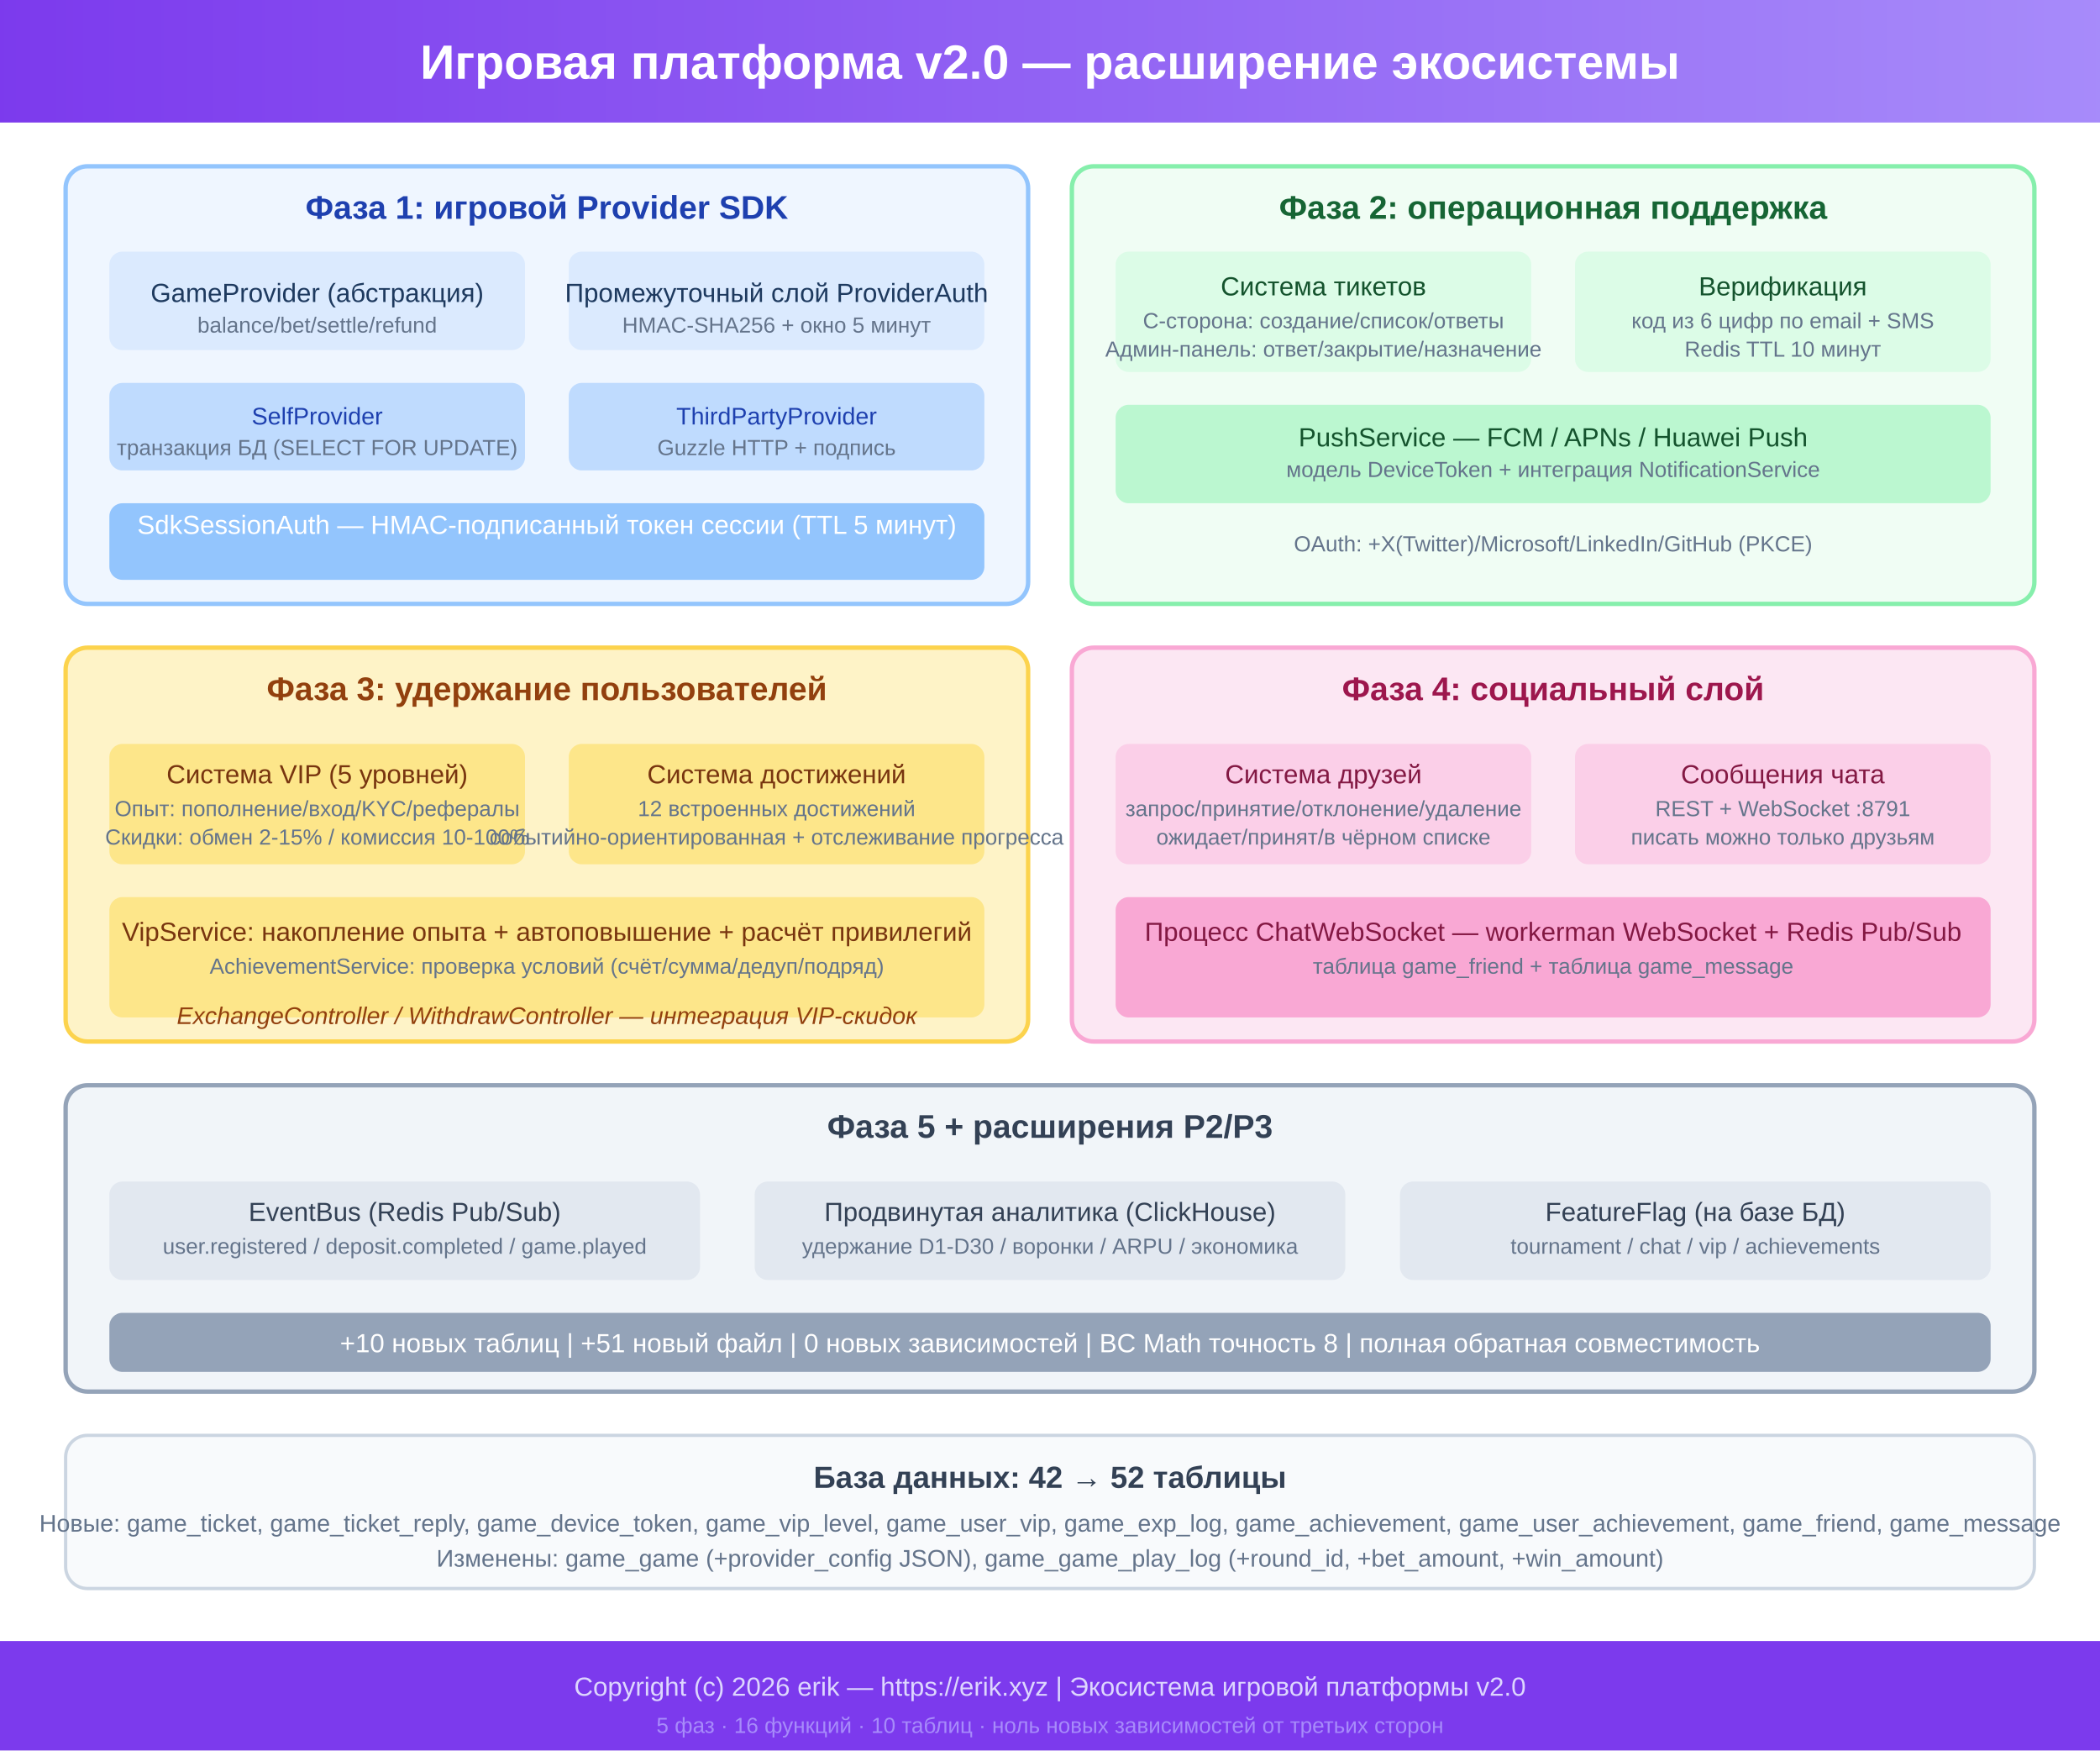
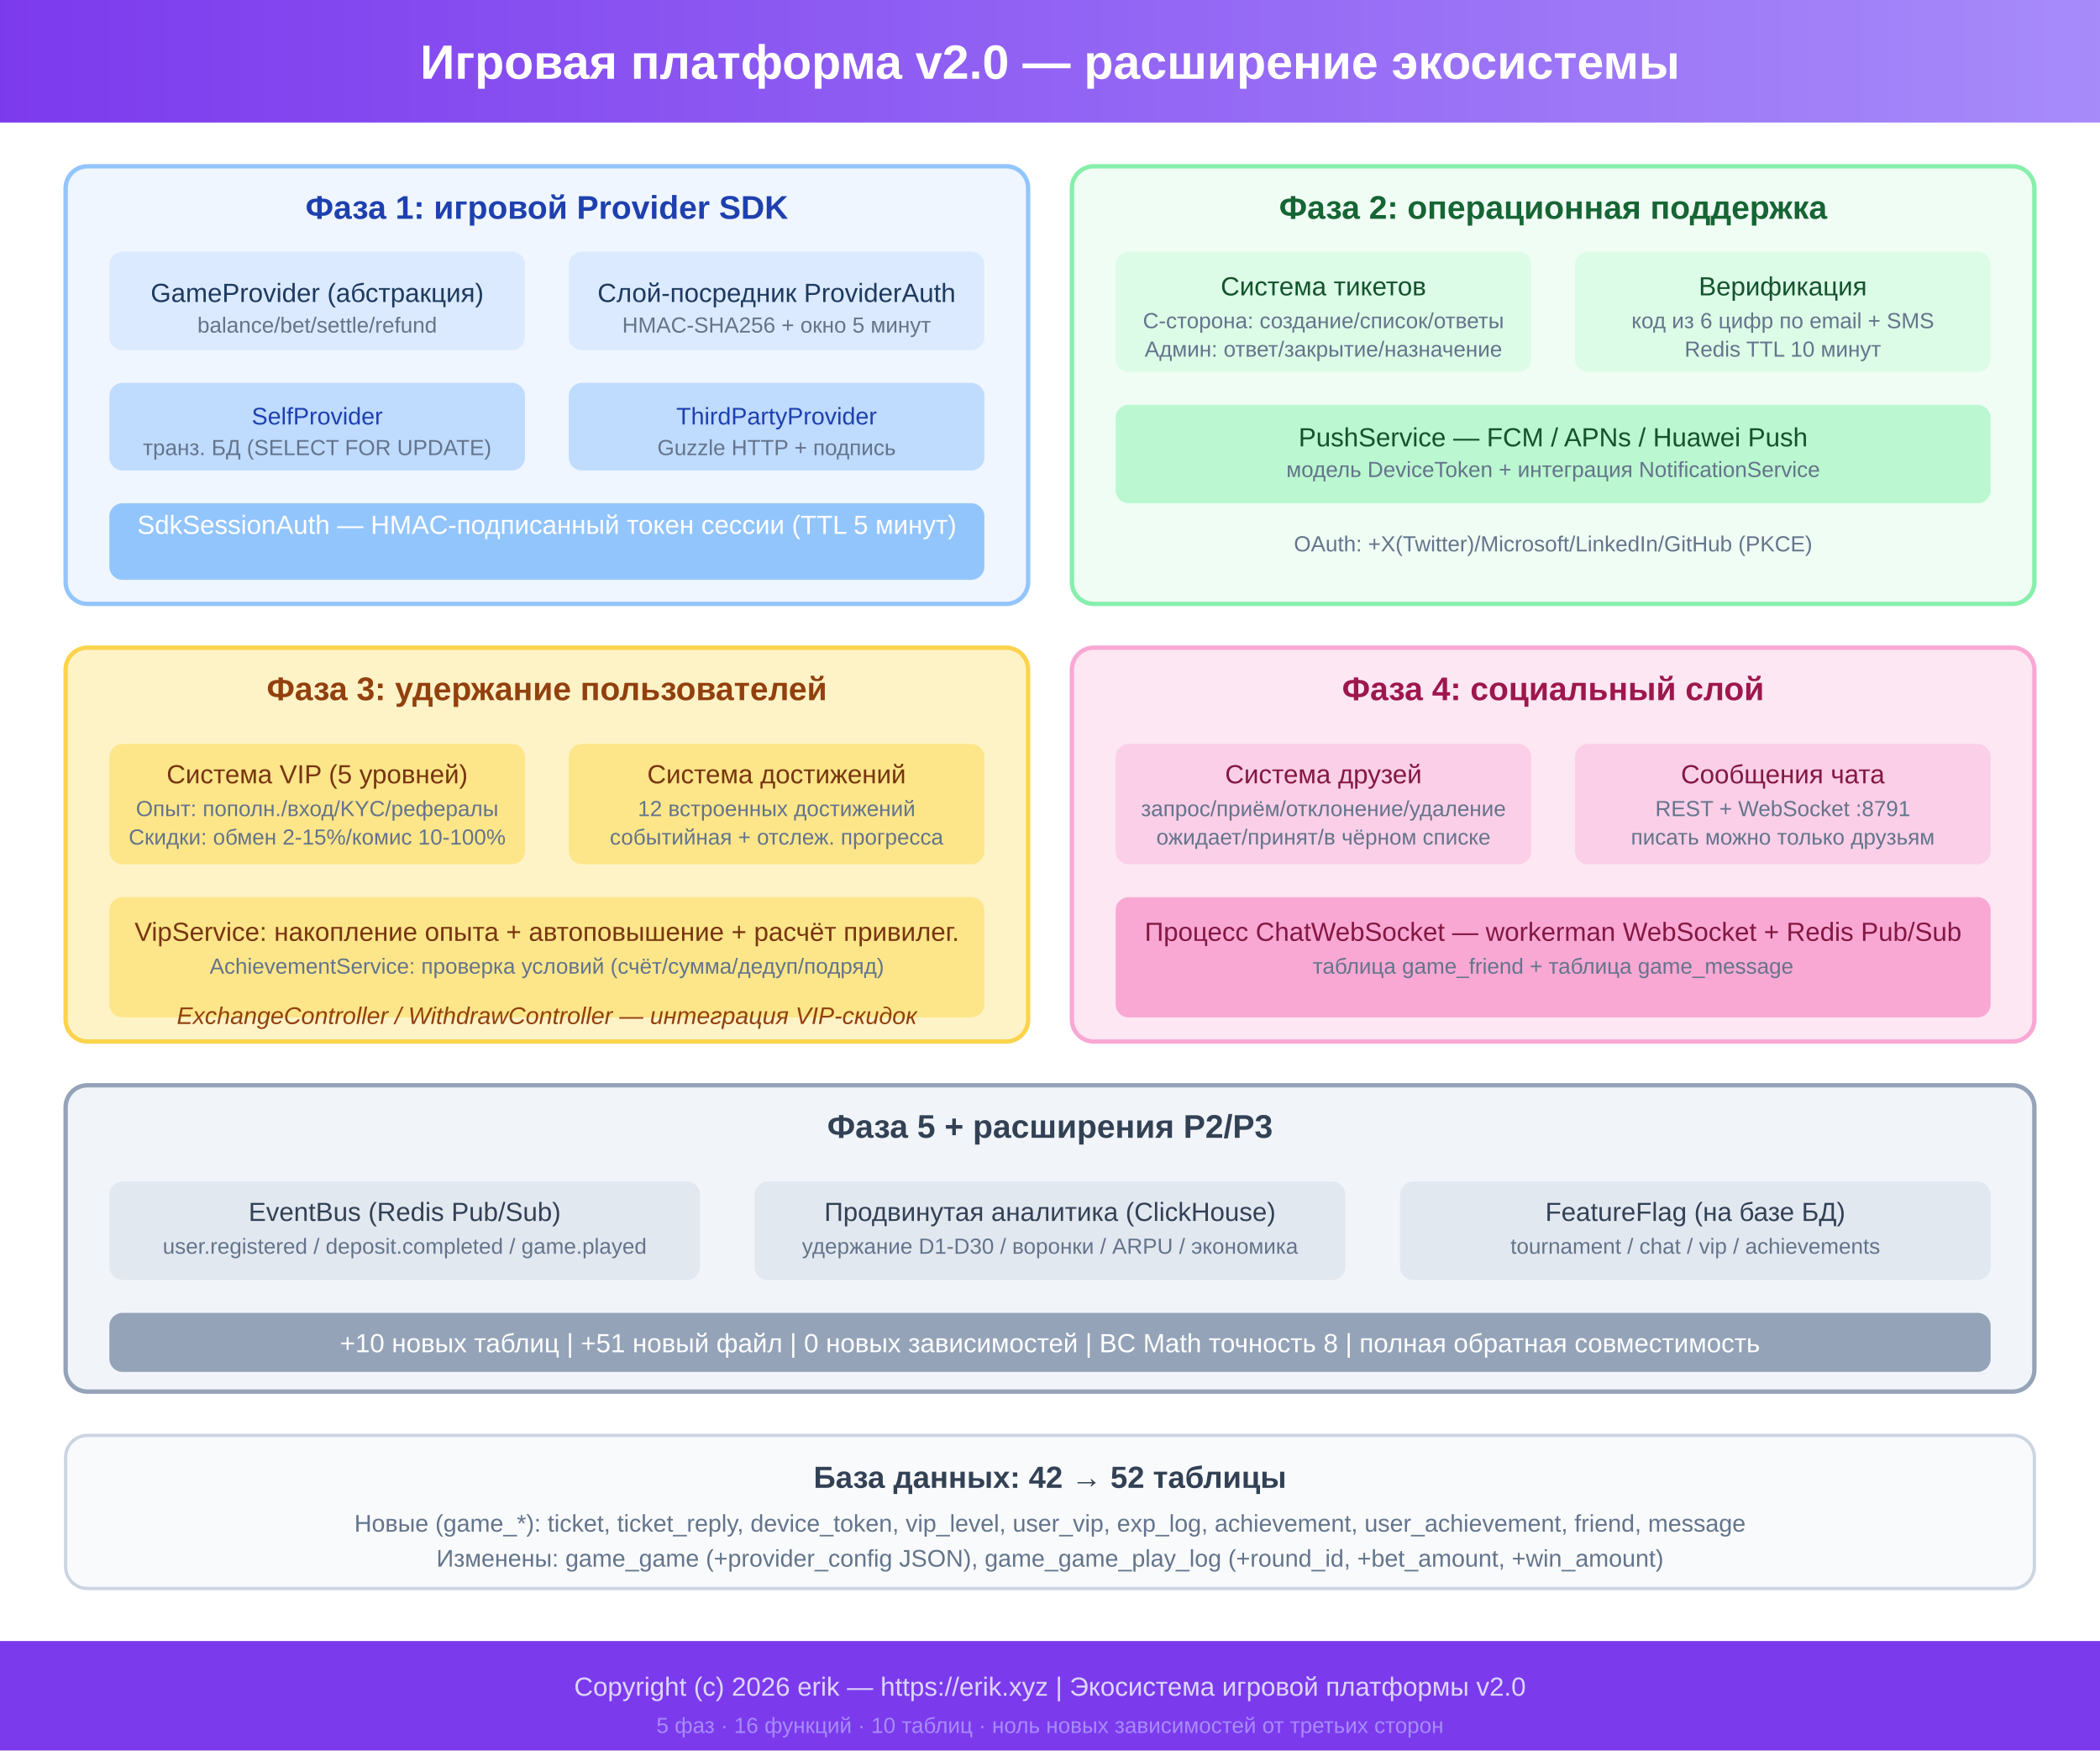
<svg xmlns="http://www.w3.org/2000/svg" viewBox="0 0 960 800" font-family="Arial, 'Noto Sans SC', 'Noto Sans', sans-serif">
  <defs>
    <marker id="arrow" markerWidth="10" markerHeight="7" refX="10" refY="3.5" orient="auto">
      <polygon points="0 0, 10 3.5, 0 7" fill="#64748b" />
    </marker>
    <linearGradient id="hdr" x1="0" y1="0" x2="1" y2="0">
      <stop offset="0%" stop-color="#7c3aed" />
      <stop offset="100%" stop-color="#a78bfa" />
    </linearGradient>
    <linearGradient id="gradNew" x1="0" y1="0" x2="0" y2="1">
      <stop offset="0%" stop-color="#faf5ff" />
      <stop offset="100%" stop-color="#f3e8ff" />
    </linearGradient>
    <linearGradient id="gradProvider" x1="0" y1="0" x2="0" y2="1">
      <stop offset="0%" stop-color="#eff6ff" />
      <stop offset="100%" stop-color="#dbeafe" />
    </linearGradient>
  </defs>
  <rect width="960" height="800" fill="#ffffff" />
  <rect x="0" y="0" width="960" height="56" fill="url(#hdr)" />
  <text x="480" y="36" text-anchor="middle" fill="#fff" font-size="22" font-weight="bold">Игровая платформа v2.0 — расширение экосистемы</text>
  <rect x="30" y="76" width="440" height="200" rx="10" fill="#eff6ff" stroke="#93c5fd" stroke-width="2" />
  <text x="250" y="100" text-anchor="middle" fill="#1e40af" font-size="15" font-weight="bold">Фаза 1: игровой Provider SDK</text>
  <rect x="50" y="115" width="190" height="45" rx="6" fill="#dbeafe" />
  <text x="145" y="138" text-anchor="middle" fill="#1e3a5f" font-size="12">GameProvider (абстракция)</text>
  <text x="145" y="152" text-anchor="middle" fill="#64748b" font-size="10">balance/bet/settle/refund</text>
  <rect x="260" y="115" width="190" height="45" rx="6" fill="#dbeafe" />
-   <text x="355" y="138" text-anchor="middle" fill="#1e3a5f" font-size="12">Промежуточный слой ProviderAuth</text>
+   <text x="355" y="138" text-anchor="middle" fill="#1e3a5f" font-size="12">Слой-посредник ProviderAuth</text>
  <text x="355" y="152" text-anchor="middle" fill="#64748b" font-size="10">HMAC-SHA256 + окно 5 минут</text>
  <rect x="50" y="175" width="190" height="40" rx="6" fill="#bfdbfe" />
  <text x="145" y="194" text-anchor="middle" fill="#1e40af" font-size="11">SelfProvider</text>
-   <text x="145" y="208" text-anchor="middle" fill="#64748b" font-size="10">транзакция БД (SELECT FOR UPDATE)</text>
+   <text x="145" y="208" text-anchor="middle" fill="#64748b" font-size="10">транз. БД (SELECT FOR UPDATE)</text>
  <rect x="260" y="175" width="190" height="40" rx="6" fill="#bfdbfe" />
  <text x="355" y="194" text-anchor="middle" fill="#1e40af" font-size="11">ThirdPartyProvider</text>
  <text x="355" y="208" text-anchor="middle" fill="#64748b" font-size="10">Guzzle HTTP + подпись</text>
  <rect x="50" y="230" width="400" height="35" rx="6" fill="#93c5fd" />
  <text x="250" y="244" text-anchor="middle" fill="#fff" font-size="12">SdkSessionAuth — HMAC-подписанный токен сессии (TTL 5 минут)</text>
  <rect x="490" y="76" width="440" height="200" rx="10" fill="#f0fdf4" stroke="#86efac" stroke-width="2" />
  <text x="710" y="100" text-anchor="middle" fill="#166534" font-size="15" font-weight="bold">Фаза 2: операционная поддержка</text>
  <rect x="510" y="115" width="190" height="55" rx="6" fill="#dcfce7" />
  <text x="605" y="135" text-anchor="middle" fill="#14532d" font-size="12">Система тикетов</text>
  <text x="605" y="150" text-anchor="middle" fill="#64748b" font-size="10">C-сторона: создание/список/ответы</text>
-   <text x="605" y="163" text-anchor="middle" fill="#64748b" font-size="10">Админ-панель: ответ/закрытие/назначение</text>
+   <text x="605" y="163" text-anchor="middle" fill="#64748b" font-size="10">Админ: ответ/закрытие/назначение</text>
  <rect x="720" y="115" width="190" height="55" rx="6" fill="#dcfce7" />
  <text x="815" y="135" text-anchor="middle" fill="#14532d" font-size="12">Верификация</text>
  <text x="815" y="150" text-anchor="middle" fill="#64748b" font-size="10">код из 6 цифр по email + SMS</text>
  <text x="815" y="163" text-anchor="middle" fill="#64748b" font-size="10">Redis TTL 10 минут</text>
  <rect x="510" y="185" width="400" height="45" rx="6" fill="#bbf7d0" />
  <text x="710" y="204" text-anchor="middle" fill="#14532d" font-size="12">PushService — FCM / APNs / Huawei Push</text>
  <text x="710" y="252" text-anchor="middle" fill="#64748b" font-size="10">OAuth: +X(Twitter)/Microsoft/LinkedIn/GitHub (PKCE)</text>
  <text x="710" y="218" text-anchor="middle" fill="#64748b" font-size="10">модель DeviceToken + интеграция NotificationService</text>
  <rect x="30" y="296" width="440" height="180" rx="10" fill="#fef3c7" stroke="#fcd34d" stroke-width="2" />
  <text x="250" y="320" text-anchor="middle" fill="#92400e" font-size="15" font-weight="bold">Фаза 3: удержание пользователей</text>
  <rect x="50" y="340" width="190" height="55" rx="6" fill="#fde68a" />
  <text x="145" y="358" text-anchor="middle" fill="#78350f" font-size="12">Система VIP (5 уровней)</text>
-   <text x="145" y="373" text-anchor="middle" fill="#64748b" font-size="10">Опыт: пополнение/вход/KYC/рефералы</text>
-   <text x="145" y="386" text-anchor="middle" fill="#64748b" font-size="10">Скидки: обмен 2-15% / комиссия 10-100%</text>
+   <text x="145" y="373" text-anchor="middle" fill="#64748b" font-size="10">Опыт: пополн./вход/KYC/рефералы</text>
+   <text x="145" y="386" text-anchor="middle" fill="#64748b" font-size="10">Скидки: обмен 2-15%/комис 10-100%</text>
  <rect x="260" y="340" width="190" height="55" rx="6" fill="#fde68a" />
  <text x="355" y="358" text-anchor="middle" fill="#78350f" font-size="12">Система достижений</text>
  <text x="355" y="373" text-anchor="middle" fill="#64748b" font-size="10">12 встроенных достижений</text>
-   <text x="355" y="386" text-anchor="middle" fill="#64748b" font-size="10">событийно-ориентированная + отслеживание прогресса</text>
+   <text x="355" y="386" text-anchor="middle" fill="#64748b" font-size="10">событийная + отслеж. прогресса</text>
  <rect x="50" y="410" width="400" height="55" rx="6" fill="#fde68a" />
-   <text x="250" y="430" text-anchor="middle" fill="#78350f" font-size="12">VipService: накопление опыта + автоповышение + расчёт привилегий</text>
+   <text x="250" y="430" text-anchor="middle" fill="#78350f" font-size="12">VipService: накопление опыта + автоповышение + расчёт привилег.</text>
  <text x="250" y="445" text-anchor="middle" fill="#64748b" font-size="10">AchievementService: проверка условий (счёт/сумма/дедуп/подряд)</text>
  <text x="250" y="468" text-anchor="middle" fill="#92400e" font-size="11" font-style="italic">ExchangeController / WithdrawController — интеграция VIP-скидок</text>
  <rect x="490" y="296" width="440" height="180" rx="10" fill="#fce7f3" stroke="#f9a8d4" stroke-width="2" />
  <text x="710" y="320" text-anchor="middle" fill="#9d174d" font-size="15" font-weight="bold">Фаза 4: социальный слой</text>
  <rect x="510" y="340" width="190" height="55" rx="6" fill="#fbcfe8" />
  <text x="605" y="358" text-anchor="middle" fill="#831843" font-size="12">Система друзей</text>
-   <text x="605" y="373" text-anchor="middle" fill="#64748b" font-size="10">запрос/принятие/отклонение/удаление</text>
+   <text x="605" y="373" text-anchor="middle" fill="#64748b" font-size="10">запрос/приём/отклонение/удаление</text>
  <text x="605" y="386" text-anchor="middle" fill="#64748b" font-size="10">ожидает/принят/в чёрном списке</text>
  <rect x="720" y="340" width="190" height="55" rx="6" fill="#fbcfe8" />
  <text x="815" y="358" text-anchor="middle" fill="#831843" font-size="12">Сообщения чата</text>
  <text x="815" y="373" text-anchor="middle" fill="#64748b" font-size="10">REST + WebSocket :8791</text>
  <text x="815" y="386" text-anchor="middle" fill="#64748b" font-size="10">писать можно только друзьям</text>
  <rect x="510" y="410" width="400" height="55" rx="6" fill="#f9a8d4" />
  <text x="710" y="430" text-anchor="middle" fill="#831843" font-size="12">Процесс ChatWebSocket — workerman WebSocket + Redis Pub/Sub</text>
  <text x="710" y="445" text-anchor="middle" fill="#64748b" font-size="10">таблица game_friend + таблица game_message</text>
  <rect x="30" y="496" width="900" height="140" rx="10" fill="#f1f5f9" stroke="#94a3b8" stroke-width="2" />
  <text x="480" y="520" text-anchor="middle" fill="#334155" font-size="15" font-weight="bold">Фаза 5 + расширения P2/P3</text>
  <rect x="50" y="540" width="270" height="45" rx="6" fill="#e2e8f0" />
  <text x="185" y="558" text-anchor="middle" fill="#334155" font-size="12">EventBus (Redis Pub/Sub)</text>
  <text x="185" y="573" text-anchor="middle" fill="#64748b" font-size="10">user.registered / deposit.completed / game.played</text>
  <rect x="345" y="540" width="270" height="45" rx="6" fill="#e2e8f0" />
  <text x="480" y="558" text-anchor="middle" fill="#334155" font-size="12">Продвинутая аналитика (ClickHouse)</text>
  <text x="480" y="573" text-anchor="middle" fill="#64748b" font-size="10">удержание D1-D30 / воронки / ARPU / экономика</text>
  <rect x="640" y="540" width="270" height="45" rx="6" fill="#e2e8f0" />
  <text x="775" y="558" text-anchor="middle" fill="#334155" font-size="12">FeatureFlag (на базе БД)</text>
  <text x="775" y="573" text-anchor="middle" fill="#64748b" font-size="10">tournament / chat / vip / achievements</text>
  <rect x="50" y="600" width="860" height="27" rx="6" fill="#94a3b8" />
  <text x="480" y="618" text-anchor="middle" fill="#fff" font-size="12">+10 новых таблиц  |  +51 новый файл  |  0 новых зависимостей  |  BC Math точность 8  |  полная обратная совместимость</text>
  <rect x="30" y="656" width="900" height="70" rx="10" fill="#f8fafc" stroke="#cbd5e1" stroke-width="1.5" />
  <text x="480" y="680" text-anchor="middle" fill="#334155" font-size="14" font-weight="bold">База данных: 42 → 52 таблицы</text>
-   <text x="480" y="700" text-anchor="middle" fill="#64748b" font-size="11">Новые: game_ticket, game_ticket_reply, game_device_token, game_vip_level, game_user_vip, game_exp_log, game_achievement, game_user_achievement, game_friend, game_message</text>
+   <text x="480" y="700" text-anchor="middle" fill="#64748b" font-size="11">Новые (game_*): ticket, ticket_reply, device_token, vip_level, user_vip, exp_log, achievement, user_achievement, friend, message</text>
  <text x="480" y="716" text-anchor="middle" fill="#64748b" font-size="11">Изменены: game_game (+provider_config JSON), game_game_play_log (+round_id, +bet_amount, +win_amount)</text>
  <rect x="0" y="750" width="960" height="50" fill="#7c3aed" />
  <text x="480" y="775" text-anchor="middle" fill="#ddd6fe" font-size="12">Copyright (c) 2026 erik — https://erik.xyz | Экосистема игровой платформы v2.0</text>
  <text x="480" y="792" text-anchor="middle" fill="#a78bfa" font-size="10">5 фаз · 16 функций · 10 таблиц · ноль новых зависимостей от третьих сторон</text>
</svg>
